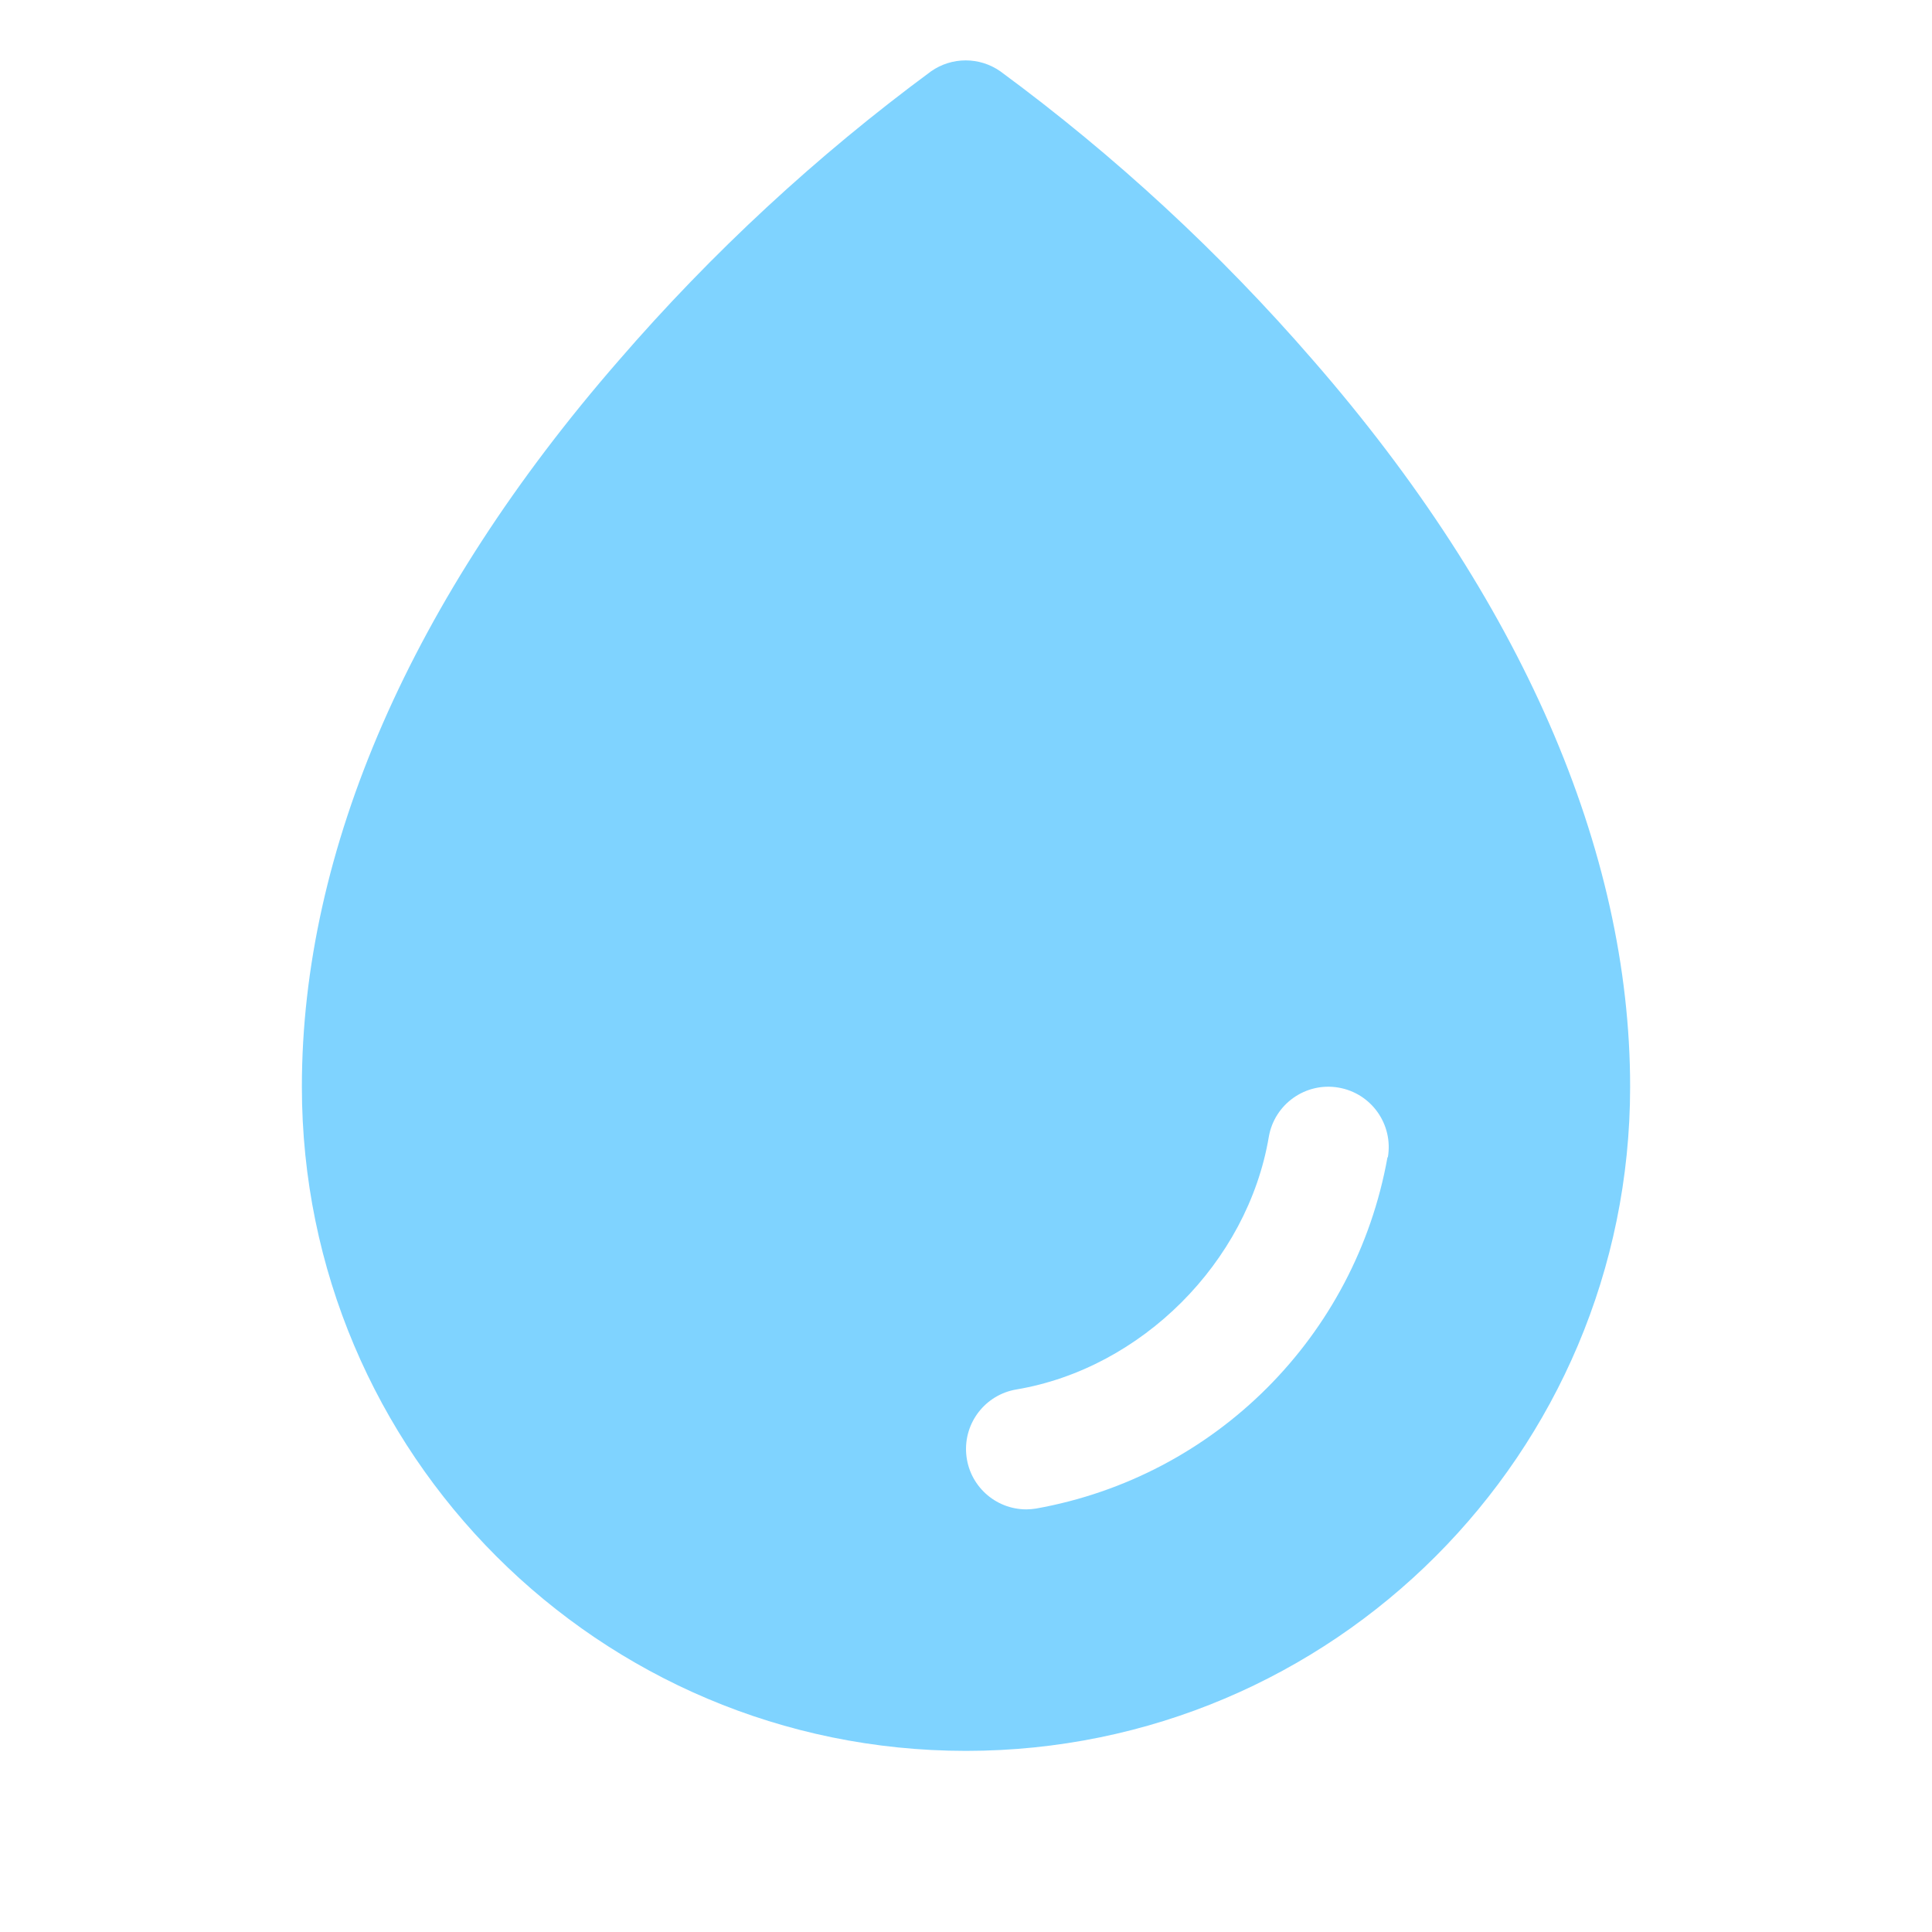
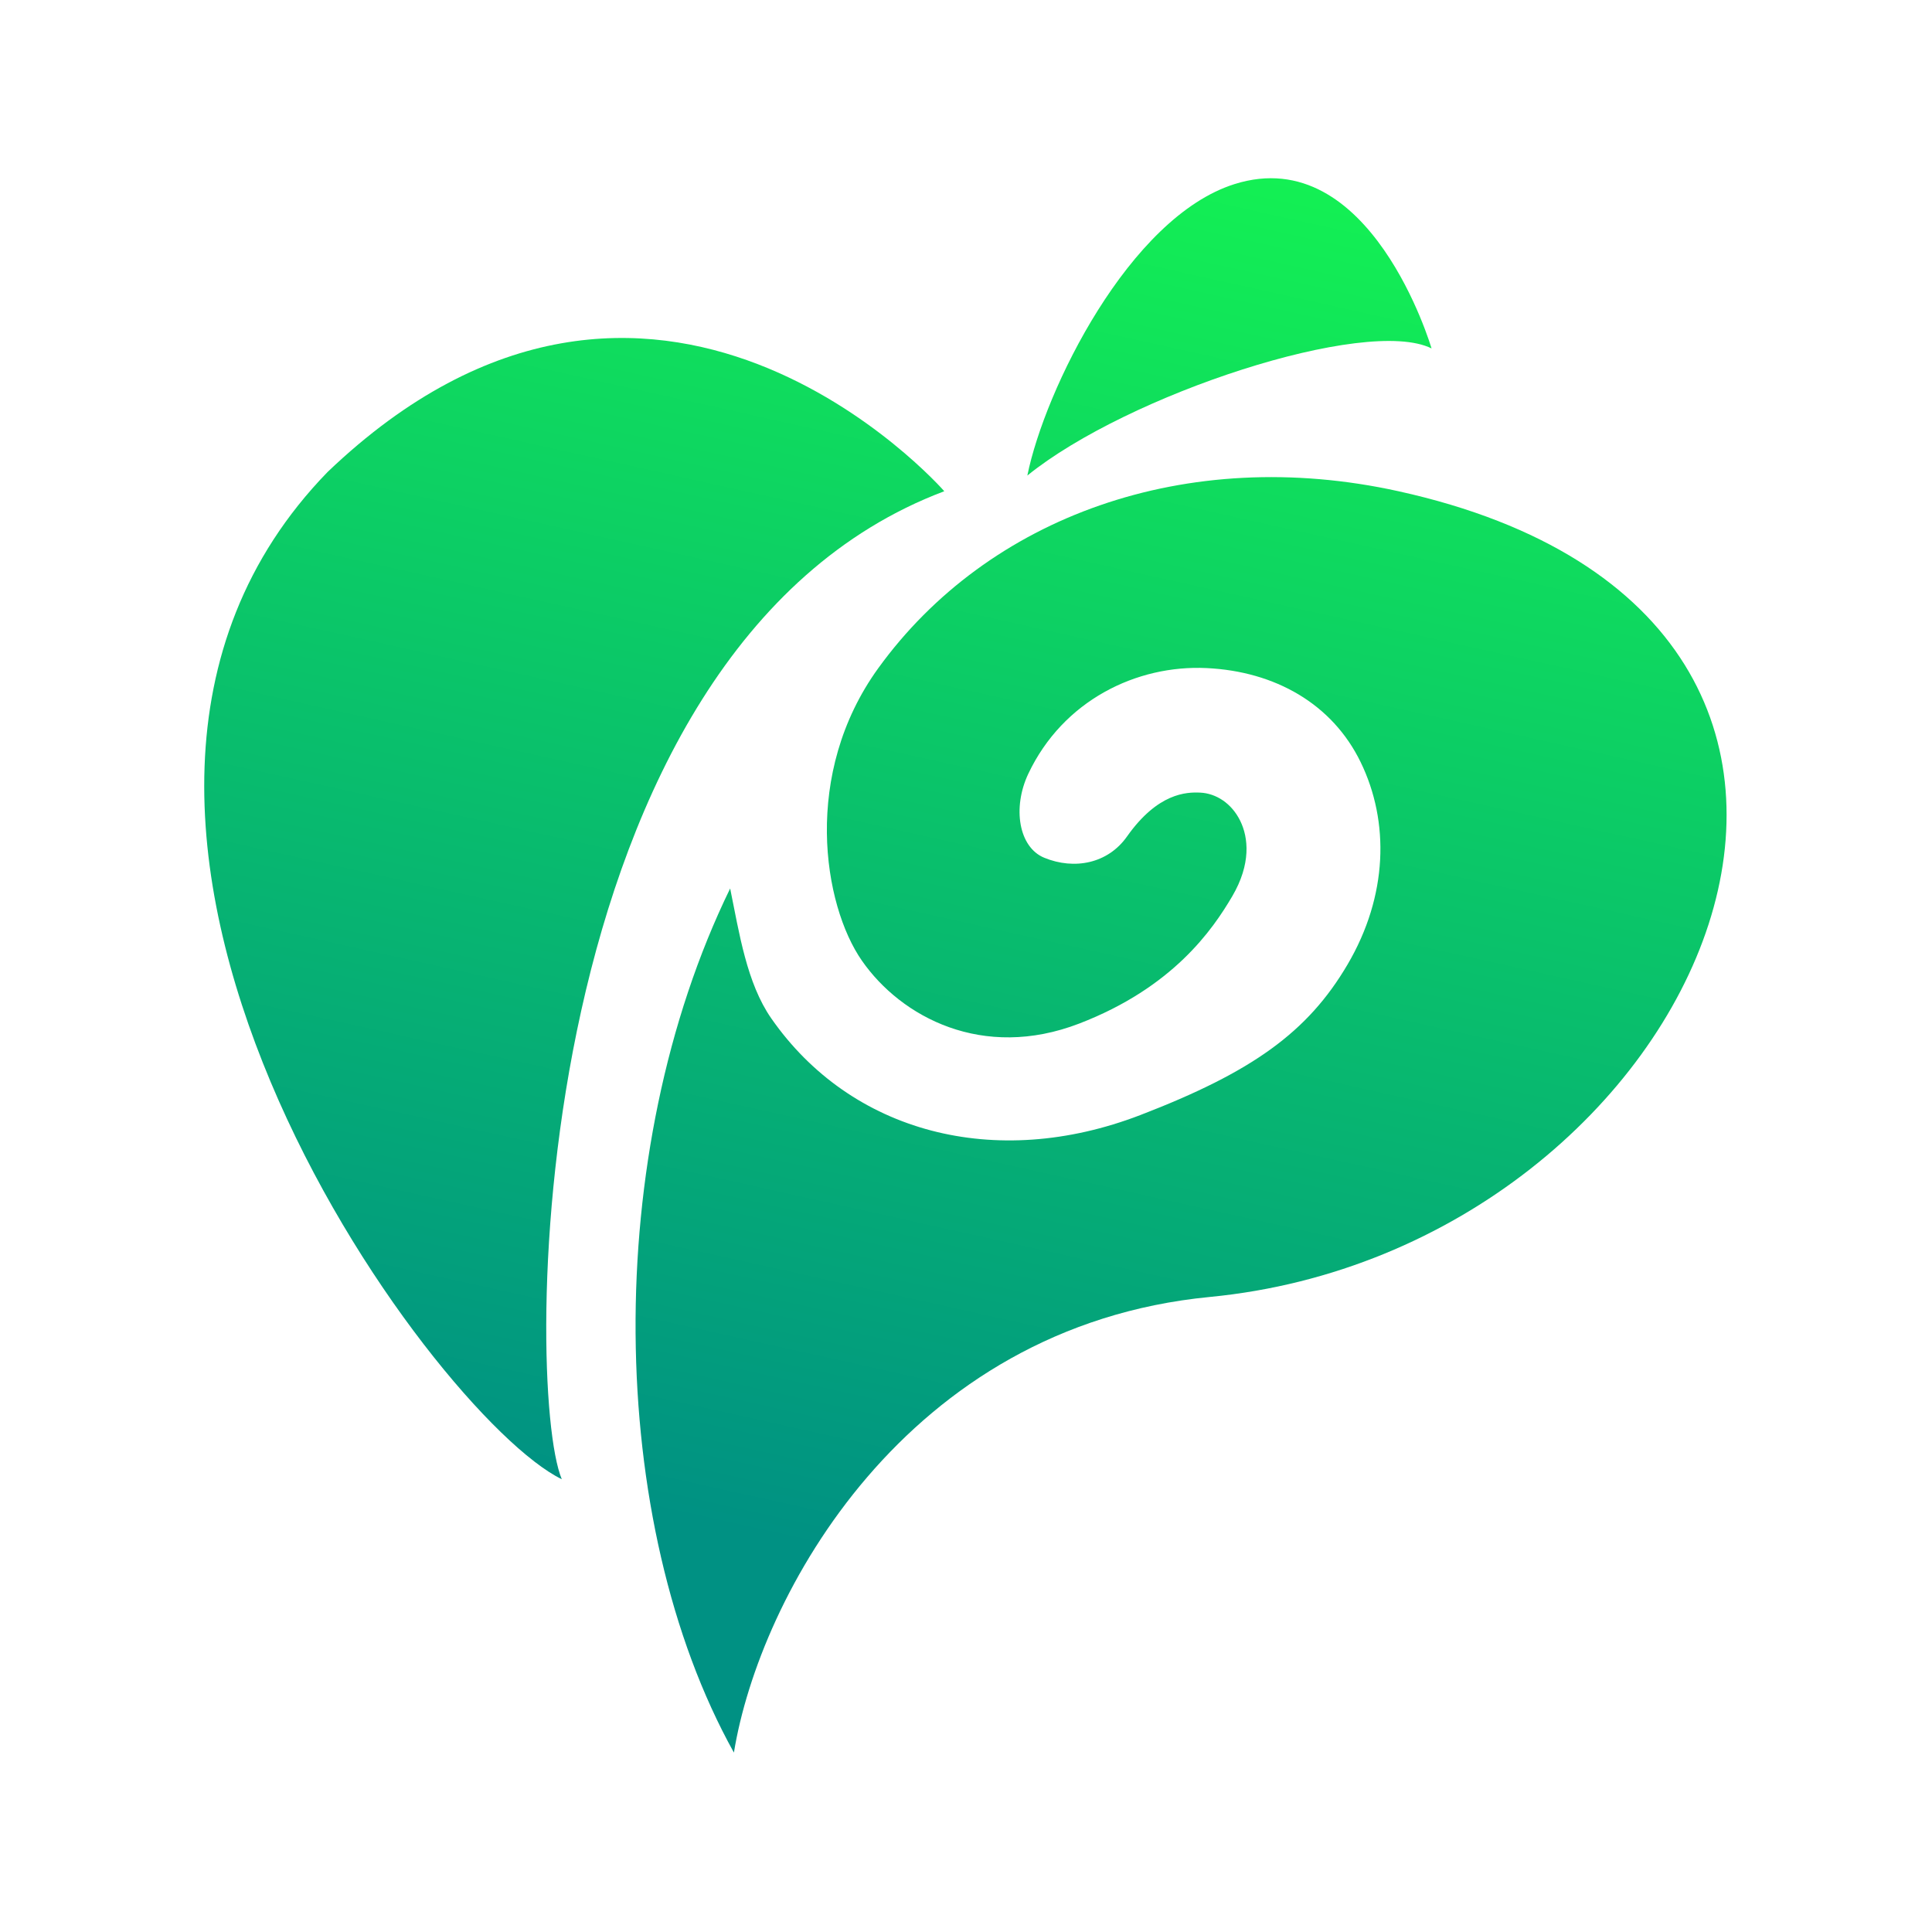
- <svg xmlns="http://www.w3.org/2000/svg" viewBox="0 0 256 256" fill="#7fd3ff">
-   <path d="M174,47.75a254.19,254.19,0,0,0-41.45-38.3,8,8,0,0,0-9.18,0A254.19,254.19,0,0,0,82,47.75C54.51,79.32,40,112.6,40,144a88,88,0,0,0,176,0C216,112.6,201.49,79.32,174,47.75Zm9.85,105.59a57.6,57.6,0,0,1-46.56,46.55A8.75,8.75,0,0,1,136,200a8,8,0,0,1-1.32-15.89c16.57-2.79,30.63-16.85,33.44-33.45a8,8,0,0,1,15.78,2.68Z" />
+ <svg xmlns="http://www.w3.org/2000/svg" width="100%" height="100%" viewBox="0 0 1084 1084" version="1.1" xml:space="preserve" style="fill-rule:evenodd;clip-rule:evenodd;stroke-linejoin:round;stroke-miterlimit:2;">
+   <rect id="Mesa-de-trabajo1" x="0" y="0" width="1083.33" height="1083.33" style="fill:none;" />
+   <path d="M492.824,374.843c61.439,-84.868 172.631,-125.514 291.835,-99.221c326.979,72.121 172.246,425.157 -105.834,452.066c-170.853,16.533 -252.739,167.741 -267.047,255.645c-71.86,-129.175 -74.542,-336.37 -2.106,-484.834c5.097,24.964 9.298,53.101 23.074,72.889c44.62,64.091 125.567,85.616 207.096,54.233c62.738,-24.146 93.896,-46.454 116.225,-84.442c22.688,-38.593 23.617,-80.15 7.35,-113.574c-15.896,-32.666 -47.987,-50.912 -86.354,-52.762c-39.342,-1.895 -80.633,18.15 -100.1,59.29c-9.029,19.083 -5.375,41.262 8.942,47.132c16.904,6.933 35.683,3.292 46.412,-11.903c17.3,-24.5 33.371,-25.013 41.142,-24.639c8.746,0.421 17.571,5.889 22.462,15.94c4.521,9.295 6.121,24.08 -4.554,42.245c-11.037,18.775 -33.262,51.146 -85.875,71.4c-54.083,20.817 -99.826,-3.595 -121.898,-35.3c-21.775,-31.279 -33.691,-104.875 9.23,-164.165Z" style="fill:url(#_Linear1);fill-rule:nonzero;" />
+   <path d="M183.766,264.853c182.978,-174.908 345.357,9.888 346.045,10.764c-235.496,88.8 -236.063,503.2 -214.605,554.337c-72.426,-34.991 -319.497,-371.357 -131.44,-565.101Z" style="fill:url(#_Linear2);fill-rule:nonzero;" />
+   <path d="M692.621,103.305c76.392,-24.134 110.475,91.822 110.584,92.187c-36.638,-18.142 -170.625,25.846 -226.788,71.326c9.729,-47.982 57.129,-144.846 116.204,-163.513Z" style="fill:url(#_Linear3);fill-rule:nonzero;" />
+   <defs>
+     <linearGradient id="_Linear1" x1="0" y1="0" x2="1" y2="0" gradientUnits="userSpaceOnUse" gradientTransform="matrix(-214.583,1006.25,-1006.25,-214.583,756.25,-22.9167)">
+       <stop offset="0" style="stop-color:#16ff4c;stop-opacity:1" />
+       <stop offset="0.91" style="stop-color:#009183;stop-opacity:1" />
+       <stop offset="1" style="stop-color:#009183;stop-opacity:1" />
+     </linearGradient>
+     <linearGradient id="_Linear2" x1="0" y1="0" x2="1" y2="0" gradientUnits="userSpaceOnUse" gradientTransform="matrix(-214.583,1006.25,-1006.25,-214.583,756.25,-22.9167)">
+       <stop offset="0" style="stop-color:#16ff4c;stop-opacity:1" />
+       <stop offset="0.91" style="stop-color:#009183;stop-opacity:1" />
+       <stop offset="1" style="stop-color:#009183;stop-opacity:1" />
+     </linearGradient>
+     <linearGradient id="_Linear3" x1="0" y1="0" x2="1" y2="0" gradientUnits="userSpaceOnUse" gradientTransform="matrix(-214.583,1006.25,-1006.25,-214.583,756.25,-22.9167)">
+       <stop offset="0" style="stop-color:#16ff4c;stop-opacity:1" />
+       <stop offset="0.91" style="stop-color:#009183;stop-opacity:1" />
+       <stop offset="1" style="stop-color:#009183;stop-opacity:1" />
+     </linearGradient>
+   </defs>
</svg>
